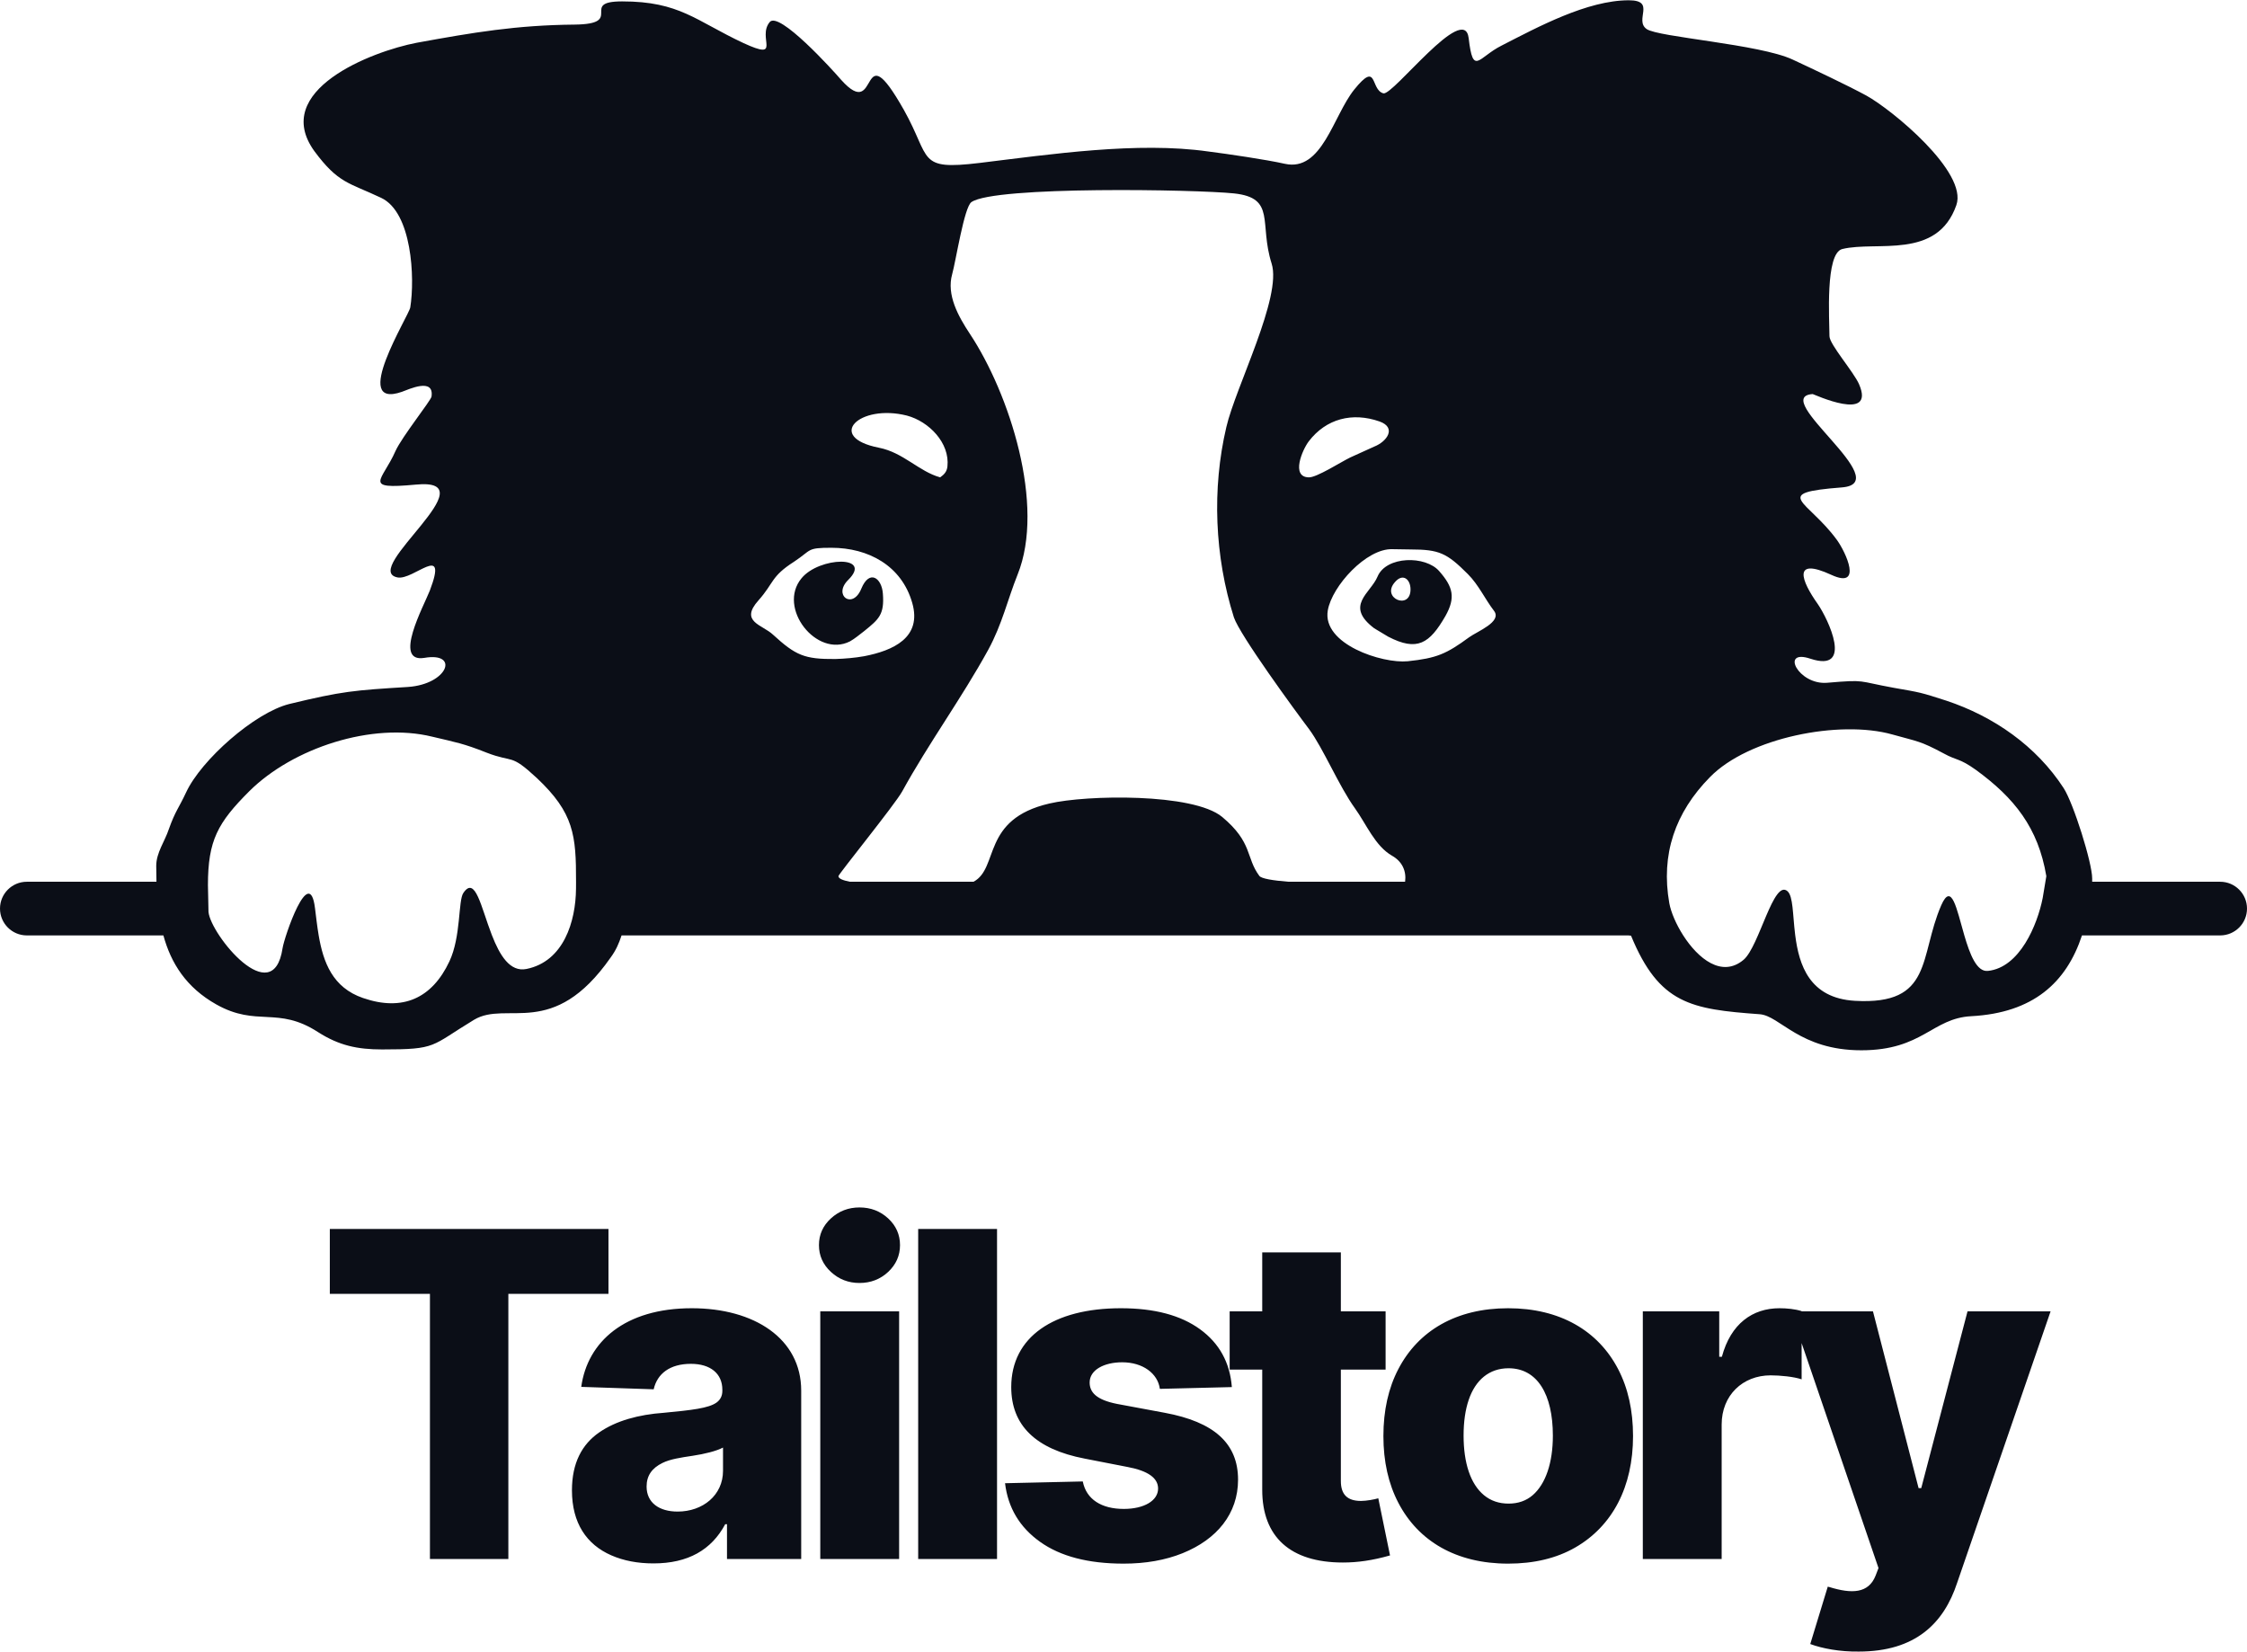
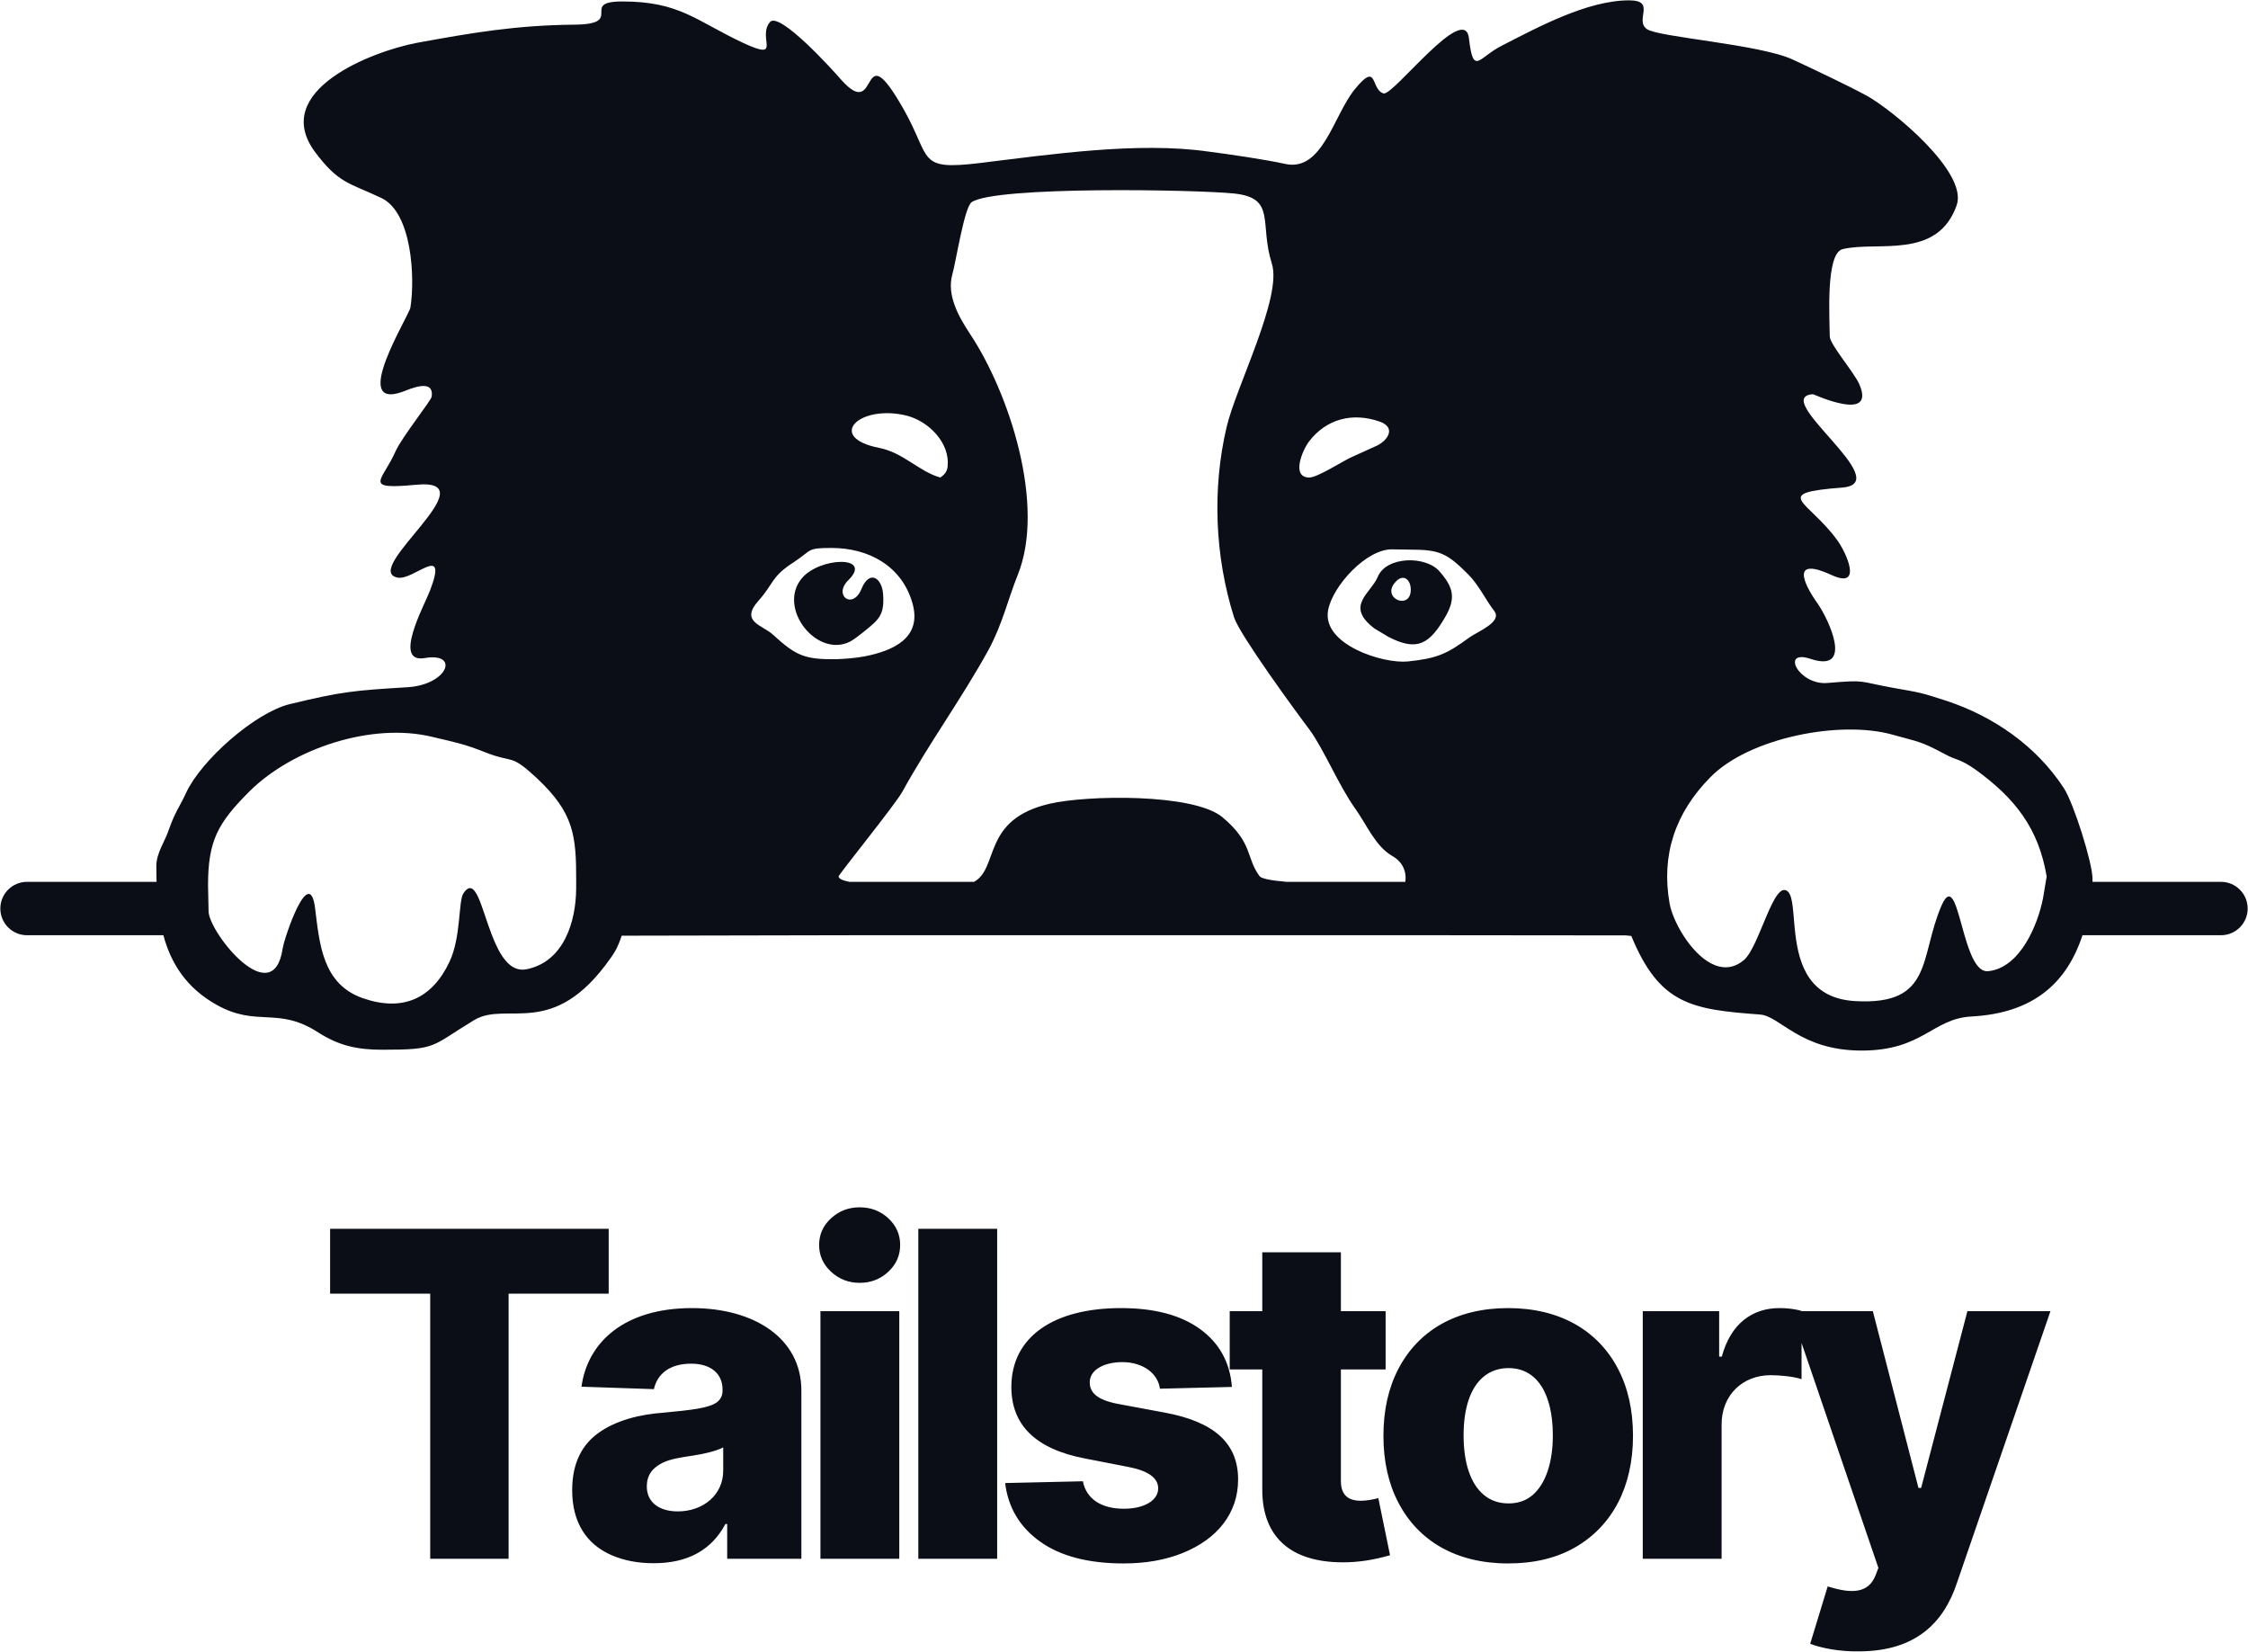
- <svg xmlns="http://www.w3.org/2000/svg" viewBox="0 0 2219.04 1631.03" width="2219.04" height="1631.03">
-   <path fill="#0B0E17" d="     M26.5,870.78 L154.51,870.78 C154.35,865.56 154.29,860.31 154.29,855.05       C154.29,842.08 162.84,830.76 166.71,818.89 C173.33,800.4 176.37,798.47 183.82,782.46       C198.72,750.44 251.44,703.8 285.66,695.24 C338.1,682.55 349.42,681.72 402.96,678.41       C442.43,675.65 454.02,643.63 418.97,649.7 C387.78,654.67 418.42,598.64 424.49,583.19       C442.98,534.61 408.21,573.53 392.48,570.22 C355.49,562.76 485.76,471.13 410.42,478.59       C357.15,483.55 377.57,475 390.54,445.47 C396.89,431.39 425.6,395.51 426.15,391.65       C428.91,372.6 403.79,384.47 396.89,386.95 C345.28,404.89 403.79,311.88 405.17,303.6       C409.86,274.35 406.83,209.76 376.47,195.41 C344.45,180.23 334.24,181.33 310.5,149.32       C267.17,89.43 366.81,50.79 411.52,42.23 C467.55,32.02 509.78,24.84 567.46,24.29       C617.97,23.74 571.32,1.38 614.38,1.38 C671.23,1.38 686.97,20.43 734.16,42.51       C773.08,60.45 747.41,37.26 760.11,21.81 C769.21,10.49 822.48,69.28 830.76,78.94       C869.4,121.99 847.32,28.43 892.59,108.47 C919.91,157.05 905.28,168.36 967.38,160.91       C1037.76,152.35 1123.32,139.66 1193.15,149.59 C1212.75,152.08 1250.28,157.6 1268.77,161.74       C1305.76,170.02 1316.52,114.27 1337.5,88.32 C1360.96,59.34 1352.95,88.6 1366.2,92.19       C1375.86,94.39 1445.97,1.66 1450.38,37.54 C1454.8,75.63 1459.77,56.58 1482.95,44.99       C1518.55,26.77 1567.41,0.28 1608.53,0.28 C1635.85,0.28 1613.5,19.87 1626.19,28.71       C1637.51,36.71 1737.7,43.61 1770.26,58.79 C1789.86,67.9 1824.91,84.46 1843.13,94.39       C1868.24,108.19 1943.59,170.02 1932,202.59 C1912.96,256.96 1853.34,237.64 1819.39,245.92       C1802.28,250.06 1806.7,316.02 1806.7,332.03 C1806.7,340.03 1830.71,367.36 1835.95,379.5       C1852.51,417.86 1790.96,389.16 1790.14,389.16 C1746.8,391.92 1873.76,477.21 1818.84,481.35       C1747.91,486.87 1785.17,493.76 1813.87,532.96 C1822.98,545.38 1839.82,582.08 1808.63,567.73       C1769.71,549.79 1778.82,573.53 1795.1,596.44 C1805.59,611.62 1830.71,664.61 1787.93,650.53       C1757.57,640.32 1776.06,676.75 1804.49,674.27 C1843.4,670.96 1833.47,672.61 1870.18,679.24       C1896.95,683.93 1896.4,683.65 1922.06,691.93 C1968.71,707.39 2010.94,736.64 2037.98,778.32       C2047.64,793.22 2066.14,852.01 2066.14,867.47 L2066.14,870.78 L2192.54,870.78       C2207.17,870.78 2219.04,882.64 2219.04,897.28 C2219.04,911.91 2207.17,923.77 2192.54,923.77       L2056.07,923.77 C2040.61,970.58 2007.7,1000.23 1946.9,1003.54       C1907.99,1005.47 1898.88,1037.21 1838.16,1037.21       C1777.16,1037.21 1757.84,1002.98 1737.7,1001.6 C1670.08,996.64 1638.61,991.67 1610.74,924.05       L1608.1,923.77 L614.69,923.77 L613.83,923.77 C611.07,932.05 608.31,938.4 603.06,945.58       C545.93,1027.27 500.67,987.53 468.1,1007.12 C424.77,1033.34 432.22,1036.38 377.3,1036.38       C353.01,1036.38 334.79,1032.52 314.09,1019.27 C274.07,993.32 253.92,1014.58 213.63,991.94       C183.89,975.22 168.85,951.19 161.36,923.77 L26.5,923.77 C11.87,923.77 0,911.91 0,897.28       C0,882.64 11.87,870.78 26.5,870.78 Z     M961.41,870.78 C986.89,857.17 968.91,809.05 1036.38,793.5       C1072.81,784.94 1178.25,783.01 1206.95,806.75 C1237.31,832.14 1230.13,846.77 1243.66,864.98       C1245.66,867.7 1256.95,869.54 1272.45,870.78 L1387.61,870.78       C1389.03,860.19 1384.75,850.75 1374.76,845.11 C1357.92,835.45 1349.37,813.92 1338.05,798.19       C1322.32,776.39 1306.86,739.13 1292.79,720.08 C1278.99,701.87 1224.34,627.07 1218.54,609.68       C1199.5,549.52 1196.74,482.73 1211.09,421.73 C1220.2,382.26 1266.29,293.11 1255.8,260.27       C1243.11,220.25 1260.49,195.41 1218.54,190.99 C1181.83,187.13 982.56,183.54 959.38,199.55       C952.2,204.24 943.92,258.06 940.33,270.76 C934.54,291.18 946.41,312.43 957.72,329.55       C996.91,388.61 1032.52,499.01 1004.92,567.46 C994.98,592.3 989.74,616.31 975.94,641.7       C949.72,689.45 917.15,733.88 890.93,781.63 C883.75,794.6 828,863.33 828,865.26       C828,867.62 832.34,869.42 839.37,870.78 Z     M1662.27,923.77 C1676.88,946.57 1700.42,965.98 1721.96,947.78       C1737.42,934.54 1751.5,867.74 1765.3,880.16 C1770.84,885.15 1770.37,902.88 1772.76,922.59       C1772.81,922.99 1772.86,923.38 1772.91,923.77 C1776.6,952.85 1786.85,985.75 1831.81,988.36       C1909.37,992.77 1895.02,944.75 1917.1,893.96 C1927.38,870.66 1932.24,897.52 1939.79,923.42       L1939.89,923.77 C1945.29,942.23 1952.08,960.08 1963.19,958.82       C1994.65,955.51 2012.04,913.28 2017.28,886.79 L2019.95,870.78 L2020.87,865.26       C2012.87,817.51 1989.41,787.98 1951.04,760.1 C1934.76,748.51 1932.55,751.27 1919.58,744.1       C1895.84,731.4 1894.19,732.5 1868.8,725.33 C1816.91,710.7 1726.66,728.36 1688.57,767.56       C1654.34,802.33 1639.99,843.73 1648.55,892.03 C1650.17,900.79 1655.17,912.68 1662.27,923.77 Z     M485.88,923.77 C493.43,943.1 503.5,960.3 519.99,956.89 C556.7,949.44 568.56,909.97 568.84,877.68       C568.85,875.5 568.86,873.37 568.87,871.29 L568.87,870.78       C568.98,824.79 566.78,802.86 530.2,768.38 C503.43,743.54 507.57,753.76 480.52,743.27       C457.61,734.16 450.16,733.06 426.98,727.54 C367.64,712.91 289.25,738.58 246.2,781.36       C215.01,812.54 205.35,829.94 205.35,874.09 L205.9,900.59       C208.11,923.22 269.66,998.57 279.04,936.47 C280.7,925.43 305.54,852.29 311.06,896.72       C312.16,905.49 313.16,914.56 314.67,923.46 L314.72,923.77       C319.27,950.34 328.42,975.29 358.53,985.6 C397.72,999.12 426.7,985.87 443.81,949.44       C455.4,924.88 452.37,889.27 457.61,881.82 C469.38,864.42 475.02,895.75 485.65,923.2       Q485.76,923.48 485.88,923.77 Z     M1622.37,1539.57 L1622.37,1295.01 L1697.84,1295.01 L1697.84,1339.86 L1700.46,1339.86       C1709.21,1307.2 1730.78,1291.95 1757.34,1291.95       C1764.62,1291.95 1772.78,1292.76 1779.21,1294.79 L1779.21,1295.01 L1849.65,1295.01       L1894.71,1469.57 L1897.34,1469.57 L1943.05,1295.01 L2025.08,1295.01 L1932.77,1563.2       C1919.65,1603.01 1891.65,1631.01 1835.65,1631.01       C1816.99,1631.29 1799.42,1627.95 1787.74,1623.57 L1805.02,1566.92 L1806.77,1567.35       C1828.65,1574.07 1845.27,1573.76 1852.27,1555.98 L1855.12,1548.54 L1779.21,1326.38       L1779.21,1362.17 C1771.62,1359.54 1757.91,1358.23 1748.59,1358.23       C1721.02,1358.23 1700.24,1377.92 1700.24,1406.79 L1700.24,1539.57 Z     M1489.35,1544.17 C1438.01,1544.17 1400.65,1521.9 1380.96,1484.12       C1371.11,1465.24 1366.19,1443.26 1366.19,1418.17 C1366.19,1392.95 1371.11,1370.87 1380.96,1352       C1400.65,1314.22 1438.01,1291.95 1489.35,1291.95 C1540.67,1291.95 1578.27,1314.22 1597.96,1352       C1607.8,1370.87 1612.72,1392.95 1612.72,1418.17       C1612.72,1468.33 1592.4,1507.16 1555.52,1528.31       C1537.06,1538.87 1515.01,1544.17 1489.35,1544.17 Z     M645.33,1543.95 C629.71,1543.95 615.82,1541.28 603.66,1535.96       C579.29,1525.31 564.83,1504.14 564.83,1471.76 C564.83,1444.64 574.85,1426.33 591.63,1414.67       C608.38,1403.01 630.8,1396.95 655.61,1395.2 C683.3,1392.57 699.82,1390.67 707.56,1385.14       C711.41,1382.36 713.36,1378.51 713.36,1373.54 L713.36,1372.45       C713.36,1356.42 701.55,1346.86 682.3,1346.86 C661.58,1346.86 649.05,1356.55 645.55,1372.01       L574.02,1369.61 C580.14,1324.98 617.11,1291.95 683.17,1291.95       C744.99,1291.95 791.23,1321.98 791.23,1373.32 L791.23,1539.57 L717.95,1539.57 L717.95,1505.23       L716.2,1505.23 C702.64,1530.6 679.45,1543.95 645.33,1543.95 Z     M1216.53,1369.82 L1145.43,1371.57 C1143.4,1356.42 1128.68,1345.33 1108.24,1345.33       C1090.18,1345.33 1076.09,1352.98 1076.09,1365.23       C1076.09,1374.86 1082.52,1382.36 1103.21,1386.45 L1150.24,1395.2       C1198.96,1404.23 1222.65,1425.39 1222.65,1461.26       C1222.65,1494.8 1201.85,1520.17 1167.85,1533.89       C1150.88,1540.73 1131.43,1544.17 1109.56,1544.17       C1074.71,1544.17 1047.21,1536.99 1027.09,1522.62       C1006.96,1508.25 995.46,1488.98 992.53,1464.76 L1069.31,1463.01       C1072.81,1480.8 1087.9,1490.14 1109.78,1490.14 C1129.9,1490.14 1143.68,1481.98 1143.68,1470.01       C1143.68,1459.66 1133.77,1452.58 1113.93,1448.79 L1071.28,1440.48       C1022.58,1431.14 998.65,1407.45 998.65,1369.82 C998.65,1320.39 1040.43,1291.95 1106.93,1291.95       C1140.05,1291.95 1166.1,1298.88 1185.13,1312.73       C1204.17,1326.58 1214.64,1345.61 1216.53,1369.82 Z     M325.72,1277.73 L325.72,1213.64 L600.9,1213.64 L600.9,1277.73 L502.03,1277.73 L502.03,1539.57       L424.59,1539.57 L424.59,1277.73 Z     M1368.36,1295.01 L1368.36,1352.54 L1324.17,1352.54 L1324.17,1462.57       C1324.17,1475.7 1330.36,1482.26 1344.08,1482.26       C1349.33,1482.26 1357.36,1480.8 1361.14,1479.64 L1372.73,1536.07       C1355.23,1541.04 1340.73,1543.07 1326.14,1543.07       C1274.23,1543.07 1246.52,1517.7 1246.52,1471.32 L1246.52,1352.54 L1214.36,1352.54       L1214.36,1295.01 L1246.52,1295.01 L1246.52,1236.83 L1324.17,1236.83 L1324.17,1295.01 Z     M984.63,1213.64 L984.63,1539.57 L906.76,1539.57 L906.76,1213.64 Z     M810.07,1539.57 L810.07,1295.01 L887.94,1295.01 L887.94,1539.57 Z     M1392.97,542.62 L1375.03,542.34 C1349.37,541.51 1315.42,578.77 1311.28,602.78       C1305.48,636.18 1365.1,655.5 1390.21,653.02 C1418.92,649.98 1428.3,645.84 1450.93,629.28       C1458.94,623.48 1483.5,614.1 1475.5,603.34 C1466.39,591.47 1460.32,577.67 1449.55,566.9       C1428.85,546.2 1421.4,542.62 1392.97,542.62 Z     M824.97,650.81 C834.35,650.53 844.01,649.7 853.39,648.05       C881.82,642.53 910.8,629.83 900.87,595.33 C890.38,558.62 857.53,540.96 821.1,540.96       C796.26,540.96 802.06,542.89 784.12,554.76 C761.21,569.39 764.52,575.46 749.07,592.85       C730.02,614.1 752.93,616.86 763.42,626.8 C785.77,647.22 794.33,651.08 824.97,650.81 Z     M1489.79,1484.89 C1499.26,1484.89 1507.2,1482.11 1513.63,1476.57       C1526.45,1465.48 1533.54,1444.57 1533.54,1417.73       C1533.54,1377.04 1518.22,1351.23 1489.79,1351.23       C1470.82,1351.23 1457.1,1362.67 1450.41,1382.51       C1447.04,1392.42 1445.38,1404.17 1445.38,1417.73       C1445.38,1444.57 1452.07,1465.48 1465.5,1476.57       C1472.2,1482.11 1480.29,1484.89 1489.79,1484.89 Z     M1370.89,628.73 L1357.09,620.45 C1327.56,598.09 1353.51,585.95 1360.41,569.39       C1368.96,548.96 1407.88,548.41 1421.4,564.14 C1434.93,579.6 1437.69,590.09 1427.47,608.3       C1411.74,635.63 1399.6,643.63 1370.89,628.73 Z     M853.12,623.48 C848.7,626.8 844.29,630.66 839.32,633.42       C806.47,649.98 767.28,600.3 791.57,571.04 C808.96,549.79 862.5,548.14 837.66,572.7       C822.21,587.88 842.08,602.51 850.63,581.26 C858.64,561.94 870.78,570.77 871.89,586.22       C873.52,606.94 867.89,611.5 853.67,623.04 Z     M848.79,1267.01 C837.85,1267.01 828.44,1263.36 820.57,1256.08       C812.69,1248.79 808.76,1239.95 808.76,1229.61 C808.76,1219.26 812.69,1210.47 820.57,1203.25       C828.44,1196.03 837.85,1192.42 848.79,1192.42 C859.86,1192.42 869.31,1196.03 877.12,1203.25       C884.9,1210.47 888.82,1219.26 888.82,1229.61 C888.82,1239.95 884.9,1248.79 877.12,1256.08       C869.31,1263.36 859.86,1267.01 848.79,1267.01 Z     M669.17,1492.76 C694.11,1492.76 714.02,1476.57 714.02,1452.51 L714.02,1429.54       C707.45,1433.04 695.75,1435.89 684.16,1437.64 C672.1,1439.45 661.8,1440.98 654.19,1444.75       C643.82,1449.84 638.55,1457.26 638.55,1468.04 C638.55,1484.08 651.08,1492.76 669.17,1492.76 Z     M928.47,471.41 C932.33,468.65 935.09,465.89 935.64,460.65       C938.13,437.46 917.43,416.21 895.62,410.41 C848.43,398.55 815.03,431.67 868.02,442.15       C892.03,446.85 907.49,465.61 928.47,471.41 Z     M1333.36,451.81 L1357.09,441.05 C1369.79,436.08 1379.45,422.28 1362.34,416.21       C1335.57,406.83 1309.62,413.45 1292.51,435.81 C1286.16,444.09 1274.57,471.13 1292.51,471.41       C1300.24,471.69 1324.25,456.23 1333.36,451.81 Z     M1392.97,582.08 C1392.97,572.15 1385.52,565.8 1377.79,574.63       C1363.17,590.64 1392.97,603.06 1392.97,582.08 Z" />
+ <svg xmlns="http://www.w3.org/2000/svg" viewBox="0 0 2220 1631" width="2220" height="1631">
+   <path fill="#0B0E17" d="     M26.69,870.77 L154.59,870.77 C154.44,865.6 154.38,860.41 154.38,855.2       C154.38,842.23 162.94,830.91 166.8,819.04 C173.43,800.55 176.46,798.62 183.92,782.61       C198.82,750.59 251.54,703.94 285.77,695.38 C338.22,682.69 349.53,681.86 403.08,678.55       C442.56,675.78 454.15,643.77 419.09,649.84 C387.9,654.81 418.54,598.77 424.61,583.31       C443.11,534.73 408.33,573.65 392.59,570.34 C355.61,562.89 485.89,471.25 410.54,478.7       C357.26,483.67 377.69,475.11 390.66,445.58 C397.01,431.5 425.72,395.61 426.27,391.75       C429.03,372.7 403.91,384.57 397.01,387.06 C345.39,405 403.91,311.98 405.29,303.7       C409.98,274.44 406.95,209.85 376.58,195.49 C344.57,180.31 334.35,181.42 310.61,149.4       C267.28,89.5 366.92,50.85 411.64,42.3 C467.67,32.08 509.91,24.91 567.6,24.35       C618.11,23.8 571.46,1.44 614.52,1.44 C671.38,1.44 687.12,20.49 734.32,42.57       C773.24,60.52 747.57,37.33 760.27,21.87 C769.38,10.55 822.65,69.35 830.93,79.01       C869.57,122.07 847.49,28.5 892.76,108.54 C920.09,157.13 905.46,168.44 967.56,160.99       C1037.95,152.43 1123.52,139.74 1193.36,149.67 C1212.95,152.16 1250.49,157.68 1268.99,161.82       C1305.98,170.1 1316.74,114.34 1337.72,88.39 C1361.18,59.41 1353.18,88.67 1366.43,92.26       C1376.09,94.47 1446.2,1.72 1450.62,37.6 C1455.03,75.7 1460,56.65 1483.19,45.06       C1518.8,26.84 1567.65,0.34 1608.78,0.34 C1636.11,0.34 1613.75,19.94 1626.45,28.77       C1637.76,36.78 1737.96,43.68 1770.53,58.86 C1790.13,67.97 1825.19,84.53 1843.41,94.47       C1868.53,108.27 1943.88,170.1 1932.29,202.67 C1913.24,257.05 1853.62,237.73 1819.67,246.01       C1802.55,250.15 1806.97,316.12 1806.97,332.13 C1806.97,340.13 1830.99,367.46 1836.23,379.61       C1852.79,417.97 1791.24,389.27 1790.41,389.27 C1747.07,392.03 1874.05,477.32 1819.12,481.46       C1748.18,486.98 1785.44,493.88 1814.15,533.08 C1823.26,545.5 1840.09,582.21 1808.9,567.86       C1769.98,549.92 1779.09,573.65 1795.38,596.56 C1805.87,611.75 1830.99,664.74 1788.2,650.67       C1757.84,640.45 1776.33,676.89 1804.76,674.4 C1843.68,671.09 1833.75,672.75 1870.46,679.37       C1897.23,684.07 1896.68,683.79 1922.35,692.07 C1969,707.53 2011.23,736.79 2038.28,778.47       C2047.94,793.37 2066.44,852.17 2066.44,867.63 L2066.44,870.77 L2193.31,870.77       C2207.87,870.77 2219.67,882.57 2219.67,897.13 C2219.67,911.69 2207.87,923.49 2193.31,923.49       L2056.52,923.49 C2041.11,970.56 2008.19,1000.39 1947.19,1003.71       C1908.27,1005.64 1899.16,1037.38 1838.44,1037.38       C1777.44,1037.38 1758.11,1003.16 1737.96,1001.78 C1670.34,996.81 1638.87,991.84 1610.99,924.21       L1605.74,923.66 L1430.42,923.49 L839.33,923.49 L613.97,923.94       C611.21,932.22 608.45,938.57 603.21,945.74 C546.07,1027.45 500.8,987.7 468.23,1007.3       C424.89,1033.52 432.34,1036.56 377.41,1036.56 C353.12,1036.56 334.9,1032.69 314.2,1019.44       C274.18,993.5 254.03,1014.75 213.73,992.11 C183.83,975.3 168.78,951.1 161.34,923.49       L26.69,923.49 C12.13,923.49 0.33,911.69 0.33,897.13 C0.33,882.57 12.13,870.77 26.69,870.77 Z     M961.91,870.77 C986.93,856.92 969.37,809.14 1036.57,793.65       C1073.01,785.09 1178.45,783.16 1207.16,806.9 C1237.52,832.29 1230.34,846.92 1243.87,865.14       C1245.78,867.74 1256.16,869.53 1270.57,870.77 L1387.86,870.77       C1389.21,860.24 1384.92,850.87 1374.98,845.27 C1358.15,835.61 1349.59,814.08 1338.27,798.34       C1322.54,776.54 1307.08,739.27 1293,720.23 C1279.2,702.01 1224.55,627.2 1218.75,609.81       C1199.71,549.64 1196.95,482.84 1211.3,421.84 C1220.41,382.37 1266.5,293.21 1256.02,260.36       C1243.32,220.34 1260.71,195.49 1218.75,191.08 C1182.04,187.21 982.75,183.62 959.56,199.63       C952.38,204.33 944.1,258.15 940.51,270.85 C934.72,291.28 946.59,312.53 957.9,329.64       C997.1,388.71 1032.71,499.13 1005.1,567.58 C995.17,592.42 989.92,616.44 976.12,641.83       C949.9,689.59 917.33,734.03 891.1,781.78 C883.93,794.75 828.17,863.49 828.17,865.42       C828.17,867.68 832.15,869.43 838.67,870.77 Z     M1662.25,923.49 C1676.84,946.49 1700.55,966.27 1722.23,947.95       C1737.69,934.7 1751.76,867.9 1765.57,880.32 C1771.11,885.31 1770.64,903.04 1773.03,922.76       C1773.06,923 1773.09,923.25 1773.12,923.49 C1776.77,952.68 1786.89,985.91 1832.09,988.53       C1909.65,992.94 1895.3,944.91 1917.38,894.12 C1927.53,871.13 1932.4,896.97 1939.78,922.55       C1939.87,922.86 1939.96,923.18 1940.05,923.49 C1945.47,942.11 1952.28,960.26 1963.48,958.99       C1994.95,955.68 2012.34,913.45 2017.58,886.95 L2020.28,870.77 L2021.17,865.42       C2013.16,817.66 1989.7,788.13 1951.33,760.25 C1935.05,748.66 1932.84,751.42 1919.87,744.24       C1896.13,731.54 1894.47,732.65 1869.08,725.47 C1817.18,710.84 1726.92,728.51 1688.83,767.7       C1654.6,802.48 1640.25,843.89 1648.81,892.19 C1650.41,900.84 1655.29,912.53 1662.25,923.49 Z     M485.83,923.49 C493.4,943 503.5,960.5 520.12,957.06 C556.83,949.61 568.7,910.13 568.98,877.84       C568.99,875.46 569,873.14 569.01,870.88 L569.01,870.77       C569.12,824.89 566.87,802.97 530.33,768.53 C503.56,743.69 507.7,753.9 480.65,743.41       C457.74,734.3 450.28,733.2 427.1,727.68 C367.75,713.05 289.36,738.72 246.3,781.5       C215.11,812.7 205.45,830.09 205.45,874.25 L206,900.75       C208.21,923.38 269.76,998.74 279.15,936.63 C280.8,925.59 305.65,852.44 311.17,896.88       C315.58,931.94 318.34,971.96 358.64,985.77 C397.84,999.29 426.82,986.04 443.94,949.61       C455.53,925.04 452.49,889.43 457.74,881.98 C469.5,864.57 475.15,895.91 485.78,923.36 Z     M1622.3,1539.21 L1622.3,1294.72 L1697.75,1294.72 L1697.75,1339.55 L1700.38,1339.55       C1709.12,1306.9 1730.69,1291.66 1757.24,1291.66       C1764.52,1291.66 1772.68,1292.47 1779.11,1294.5 L1779.11,1294.72 L1849.52,1294.72       L1894.57,1469.23 L1897.2,1469.23 L1942.9,1294.72 L2024.91,1294.72 L1932.63,1562.83       C1919.5,1602.63 1891.51,1630.63 1835.53,1630.63       C1816.87,1630.91 1799.31,1627.57 1787.63,1623.19 L1804.91,1566.55 L1806.66,1566.99       C1828.53,1573.7 1845.15,1573.4 1852.15,1555.62 L1854.99,1548.18 L1779.11,1326.08       L1779.11,1361.86 C1771.52,1359.23 1757.8,1357.92 1748.49,1357.92       C1720.93,1357.92 1700.16,1377.6 1700.16,1406.47 L1700.16,1539.21 Z     M1489.32,1543.81 C1437.99,1543.81 1400.64,1521.54 1380.96,1483.78       C1371.12,1464.9 1366.2,1442.93 1366.2,1417.84 C1366.2,1392.63 1371.12,1370.56 1380.96,1351.69       C1400.64,1313.92 1437.99,1291.66 1489.32,1291.66       C1540.62,1291.66 1578.22,1313.92 1597.9,1351.69       C1607.74,1370.56 1612.66,1392.63 1612.66,1417.84       C1612.66,1467.99 1592.34,1506.8 1555.47,1527.95       C1537.02,1538.52 1514.97,1543.81 1489.32,1543.81 Z     M645.53,1543.59 C629.91,1543.59 616.03,1540.92 603.87,1535.61       C579.51,1524.96 565.05,1503.79 565.05,1471.42 C565.05,1444.3 575.07,1426 591.84,1414.34       C608.59,1402.69 631.01,1396.63 655.81,1394.88 C683.49,1392.26 700,1390.35 707.74,1384.82       C711.59,1382.04 713.54,1378.19 713.54,1373.23 L713.54,1372.14       C713.54,1356.11 701.73,1346.55 682.49,1346.55 C661.78,1346.55 649.25,1356.24 645.75,1371.7       L574.23,1369.29 C580.36,1324.68 617.32,1291.66 683.36,1291.66       C745.16,1291.66 791.39,1321.68 791.39,1373.01 L791.39,1539.21 L718.13,1539.21 L718.13,1504.88       L716.38,1504.88 C702.82,1530.25 679.64,1543.59 645.53,1543.59 Z     M1216.57,1369.51 L1145.5,1371.26 C1143.46,1356.11 1128.74,1345.02 1108.32,1345.02       C1090.25,1345.02 1076.17,1352.67 1076.17,1364.92       C1076.17,1374.54 1082.6,1382.04 1103.29,1386.13 L1150.31,1394.88       C1199.01,1403.91 1222.69,1425.06 1222.69,1460.92       C1222.69,1494.45 1201.9,1519.82 1167.91,1533.53       C1150.94,1540.37 1131.5,1543.81 1109.63,1543.81       C1074.79,1543.81 1047.3,1536.63 1027.18,1522.27 C1007.07,1507.9 995.56,1488.63 992.63,1464.42       L1069.39,1462.67 C1072.89,1480.45 1087.98,1489.79 1109.85,1489.79       C1129.97,1489.79 1143.75,1481.63 1143.75,1469.67 C1143.75,1459.33 1133.84,1452.24 1114,1448.46       L1071.36,1440.15 C1022.68,1430.81 998.76,1407.13 998.76,1369.51       C998.76,1320.09 1040.52,1291.66 1107.01,1291.66       C1140.12,1291.66 1166.16,1298.59 1185.19,1312.43       C1204.21,1326.28 1214.69,1345.3 1216.57,1369.51 Z     M326,1277.44 L326,1213.37 L601.11,1213.37 L601.11,1277.44 L502.26,1277.44 L502.26,1539.21       L424.85,1539.21 L424.85,1277.44 Z     M1368.36,1294.72 L1368.36,1352.24 L1324.19,1352.24 L1324.19,1462.24       C1324.19,1475.36 1330.38,1481.92 1344.09,1481.92       C1349.34,1481.92 1357.36,1480.45 1361.15,1479.29 L1372.74,1535.72       C1355.24,1540.68 1340.74,1542.71 1326.16,1542.71       C1274.26,1542.71 1246.55,1517.35 1246.55,1470.98 L1246.55,1352.24 L1214.4,1352.24       L1214.4,1294.72 L1246.55,1294.72 L1246.55,1236.55 L1324.19,1236.55 L1324.19,1294.72 Z     M984.74,1213.37 L984.74,1539.21 L906.88,1539.21 L906.88,1213.37 Z     M810.22,1539.21 L810.22,1294.72 L888.08,1294.72 L888.08,1539.21 Z     M1393.2,542.74 L1375.26,542.46 C1349.59,541.63 1315.64,578.9 1311.5,602.91       C1305.7,636.31 1365.32,655.63 1390.44,653.15 C1419.15,650.11 1428.53,645.97 1451.17,629.41       C1459.17,623.61 1483.74,614.23 1475.74,603.47 C1466.63,591.6 1460.55,577.79 1449.79,567.03       C1429.09,546.33 1421.63,542.74 1393.2,542.74 Z     M825.13,650.94 C834.52,650.67 844.18,649.84 853.56,648.18       C882,642.66 910.98,629.96 901.04,595.46 C890.55,558.75 857.7,541.08 821.27,541.08       C796.43,541.08 802.22,543.01 784.28,554.88 C761.37,569.51 764.68,575.59 749.22,592.98       C730.18,614.23 753.09,616.99 763.58,626.93 C785.94,647.35 794.49,651.22 825.13,650.94 Z     M1489.76,1484.54 C1499.23,1484.54 1507.16,1481.77 1513.59,1476.23       C1526.41,1465.14 1533.49,1444.24 1533.49,1417.4       C1533.49,1376.73 1518.19,1350.92 1489.76,1350.92       C1470.8,1350.92 1457.08,1362.36 1450.39,1382.2 C1447.03,1392.1 1445.36,1403.85 1445.36,1417.4       C1445.36,1444.24 1452.05,1465.14 1465.48,1476.23       C1472.17,1481.77 1480.27,1484.54 1489.76,1484.54 Z     M1371.12,628.86 L1357.32,620.58 C1327.78,598.22 1353.73,586.08 1360.63,569.51       C1369.19,549.09 1408.11,548.54 1421.63,564.27 C1435.16,579.73 1437.92,590.22 1427.71,608.43       C1411.97,635.76 1399.83,643.77 1371.12,628.86 Z     M853.29,623.62 C848.87,626.93 844.46,630.79 839.49,633.55       C806.64,650.11 767.44,600.43 791.73,571.17 C809.12,549.92 862.67,548.26 837.83,572.83       C822.37,588.01 842.25,602.64 850.8,581.38 C858.81,562.06 870.95,570.89 872.06,586.35       C873.69,607.06 868.06,611.63 853.84,623.17 Z     M848.93,1266.73 C838,1266.73 828.59,1263.08 820.72,1255.79       C812.85,1248.51 808.91,1239.68 808.91,1229.33 C808.91,1218.99 812.85,1210.2 820.72,1202.98       C828.59,1195.76 838,1192.15 848.93,1192.15 C860,1192.15 869.44,1195.76 877.25,1202.98       C885.04,1210.2 888.95,1218.99 888.95,1229.33 C888.95,1239.68 885.04,1248.51 877.25,1255.79       C869.44,1263.08 860,1266.73 848.93,1266.73 Z     M669.36,1492.42 C694.3,1492.42 714.2,1476.23 714.2,1452.18 L714.2,1429.21       C707.64,1432.71 695.94,1435.56 684.34,1437.31 C672.3,1439.12 661.99,1440.65 654.38,1444.41       C644.02,1449.51 638.75,1456.92 638.75,1467.7 C638.75,1483.73 651.28,1492.42 669.36,1492.42 Z     M928.64,471.52 C932.51,468.76 935.27,466 935.82,460.76 C938.31,437.57 917.6,416.32 895.8,410.52       C848.6,398.65 815.2,431.77 868.19,442.26 C892.21,446.96 907.67,465.73 928.64,471.52 Z     M1333.58,451.92 L1357.32,441.16 C1370.02,436.19 1379.68,422.39 1362.56,416.32       C1335.79,406.93 1309.84,413.56 1292.73,435.92 C1286.38,444.2 1274.79,471.25 1292.73,471.52       C1300.46,471.8 1324.47,456.34 1333.58,451.92 Z     M1393.2,582.21 C1393.2,572.27 1385.75,565.93 1378.02,574.76       C1363.39,590.77 1393.2,603.19 1393.2,582.21 Z" />
</svg>
